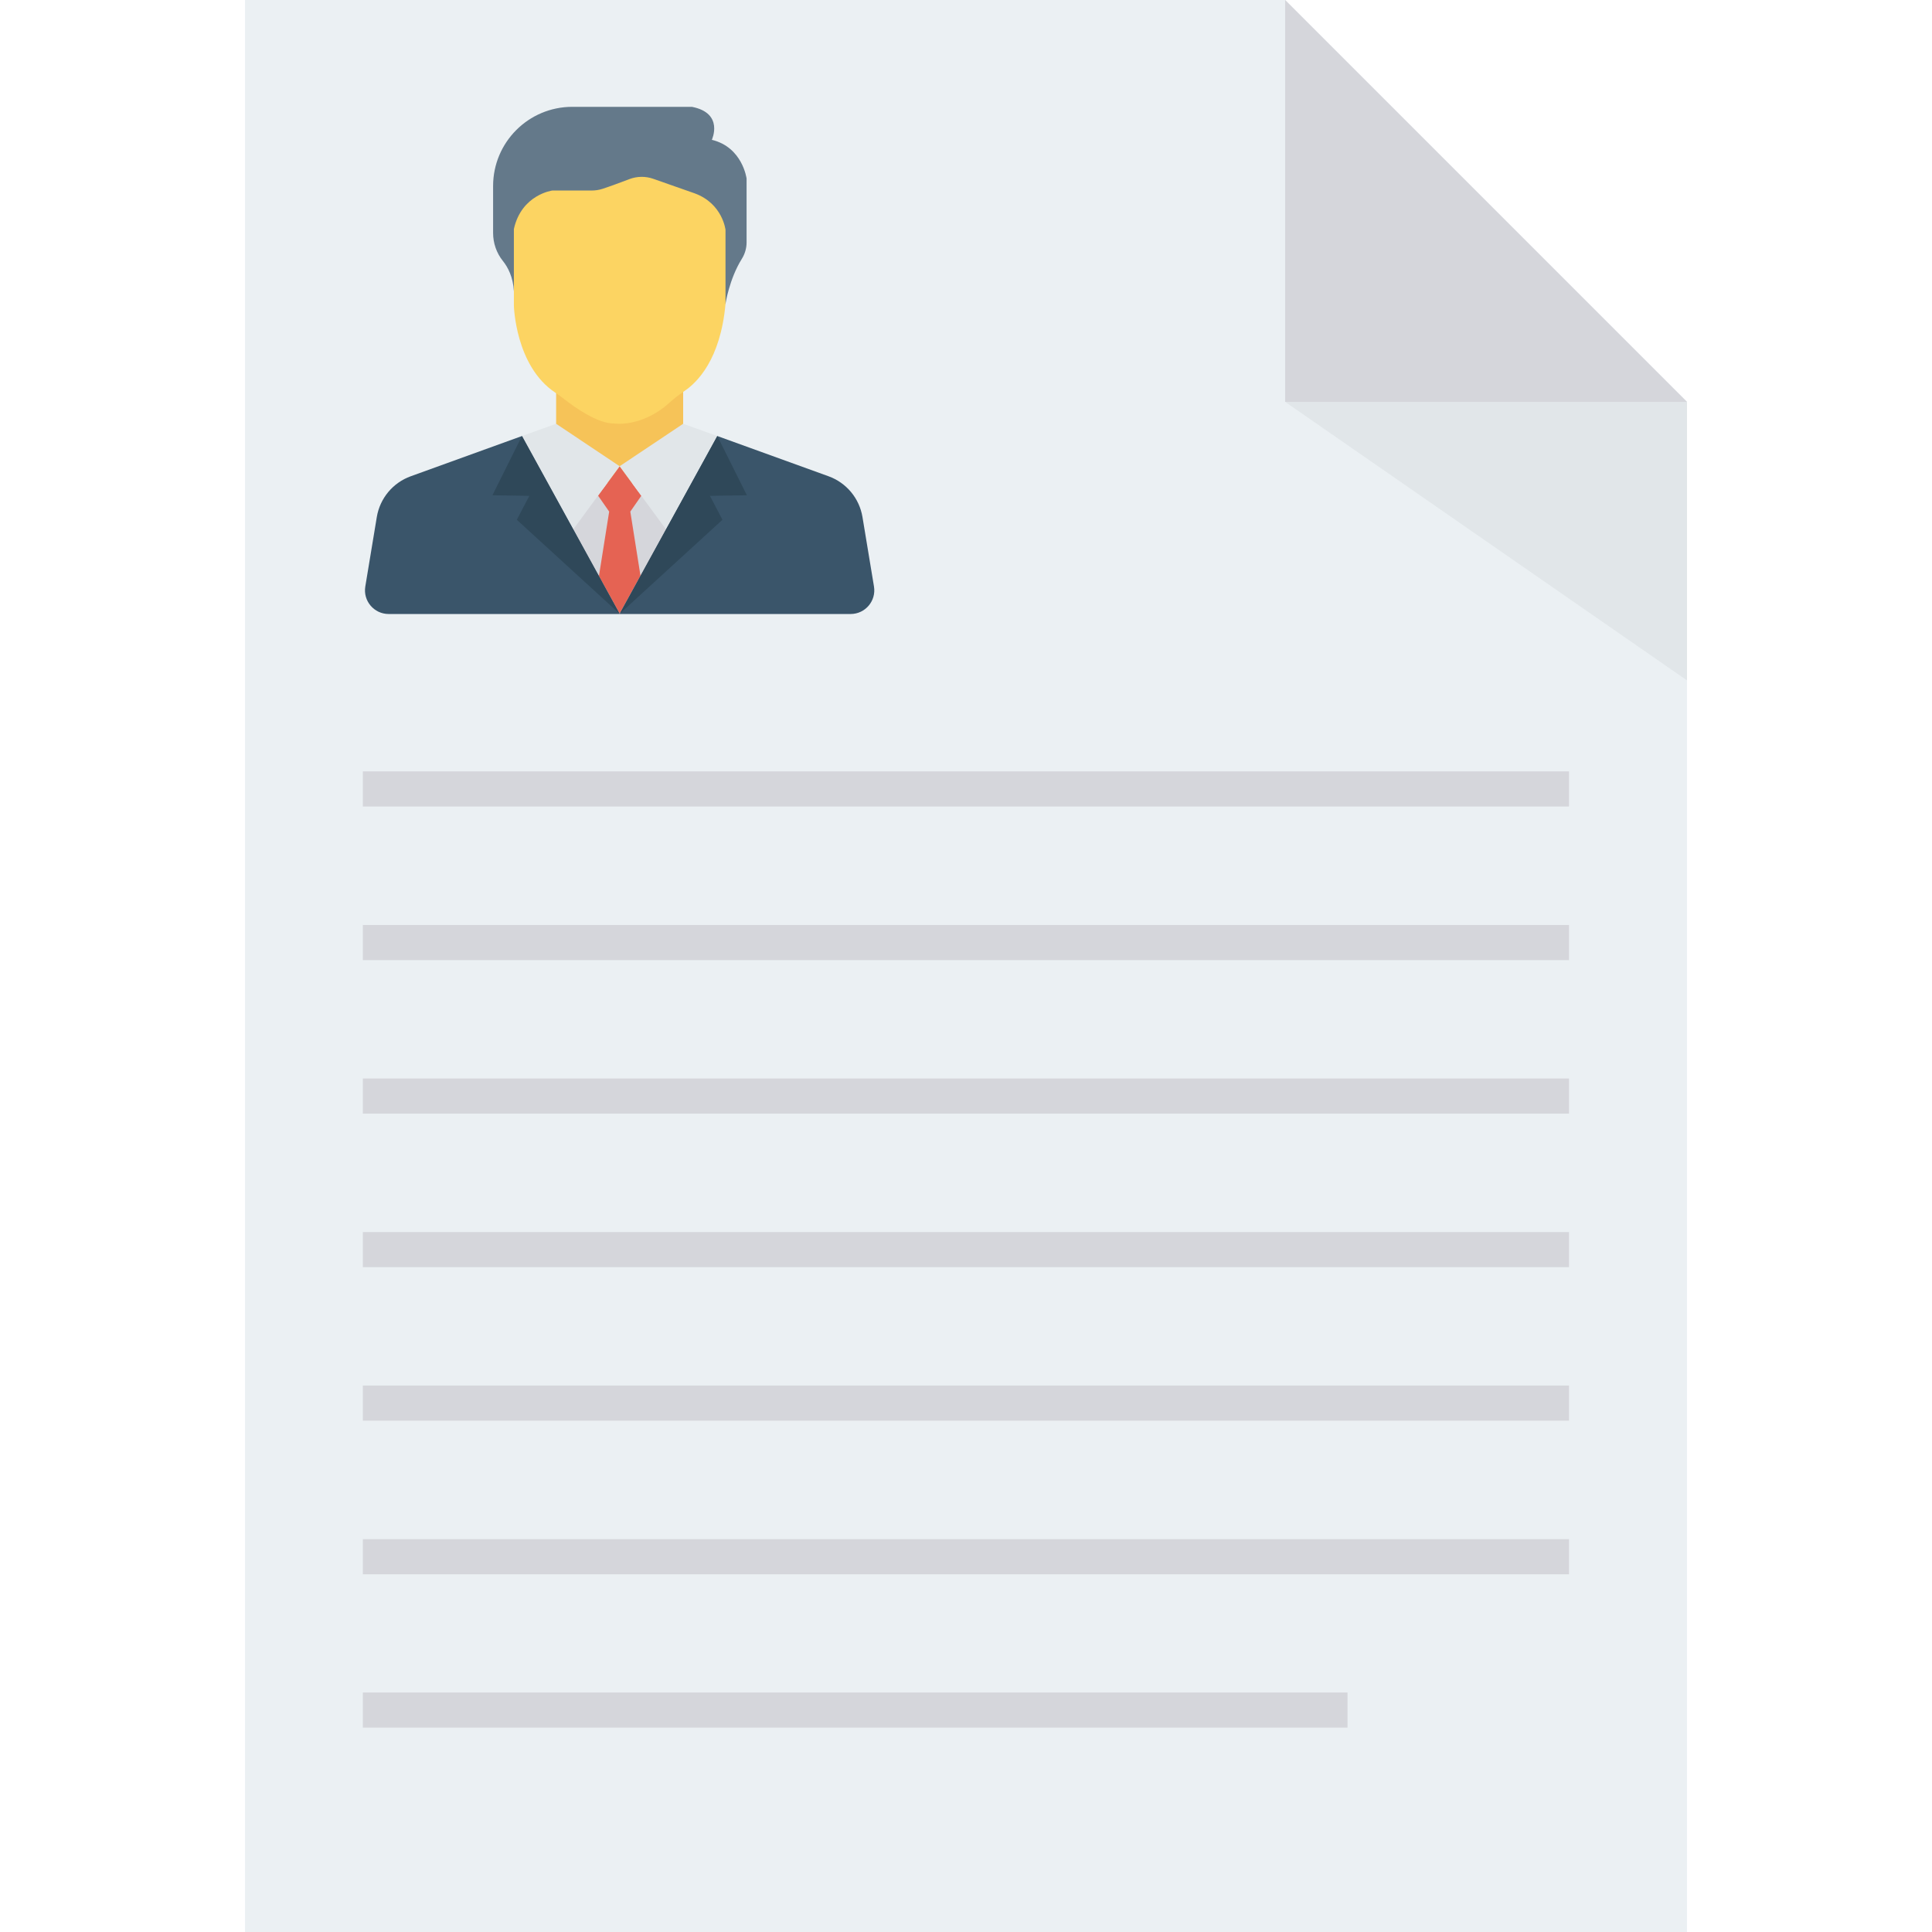
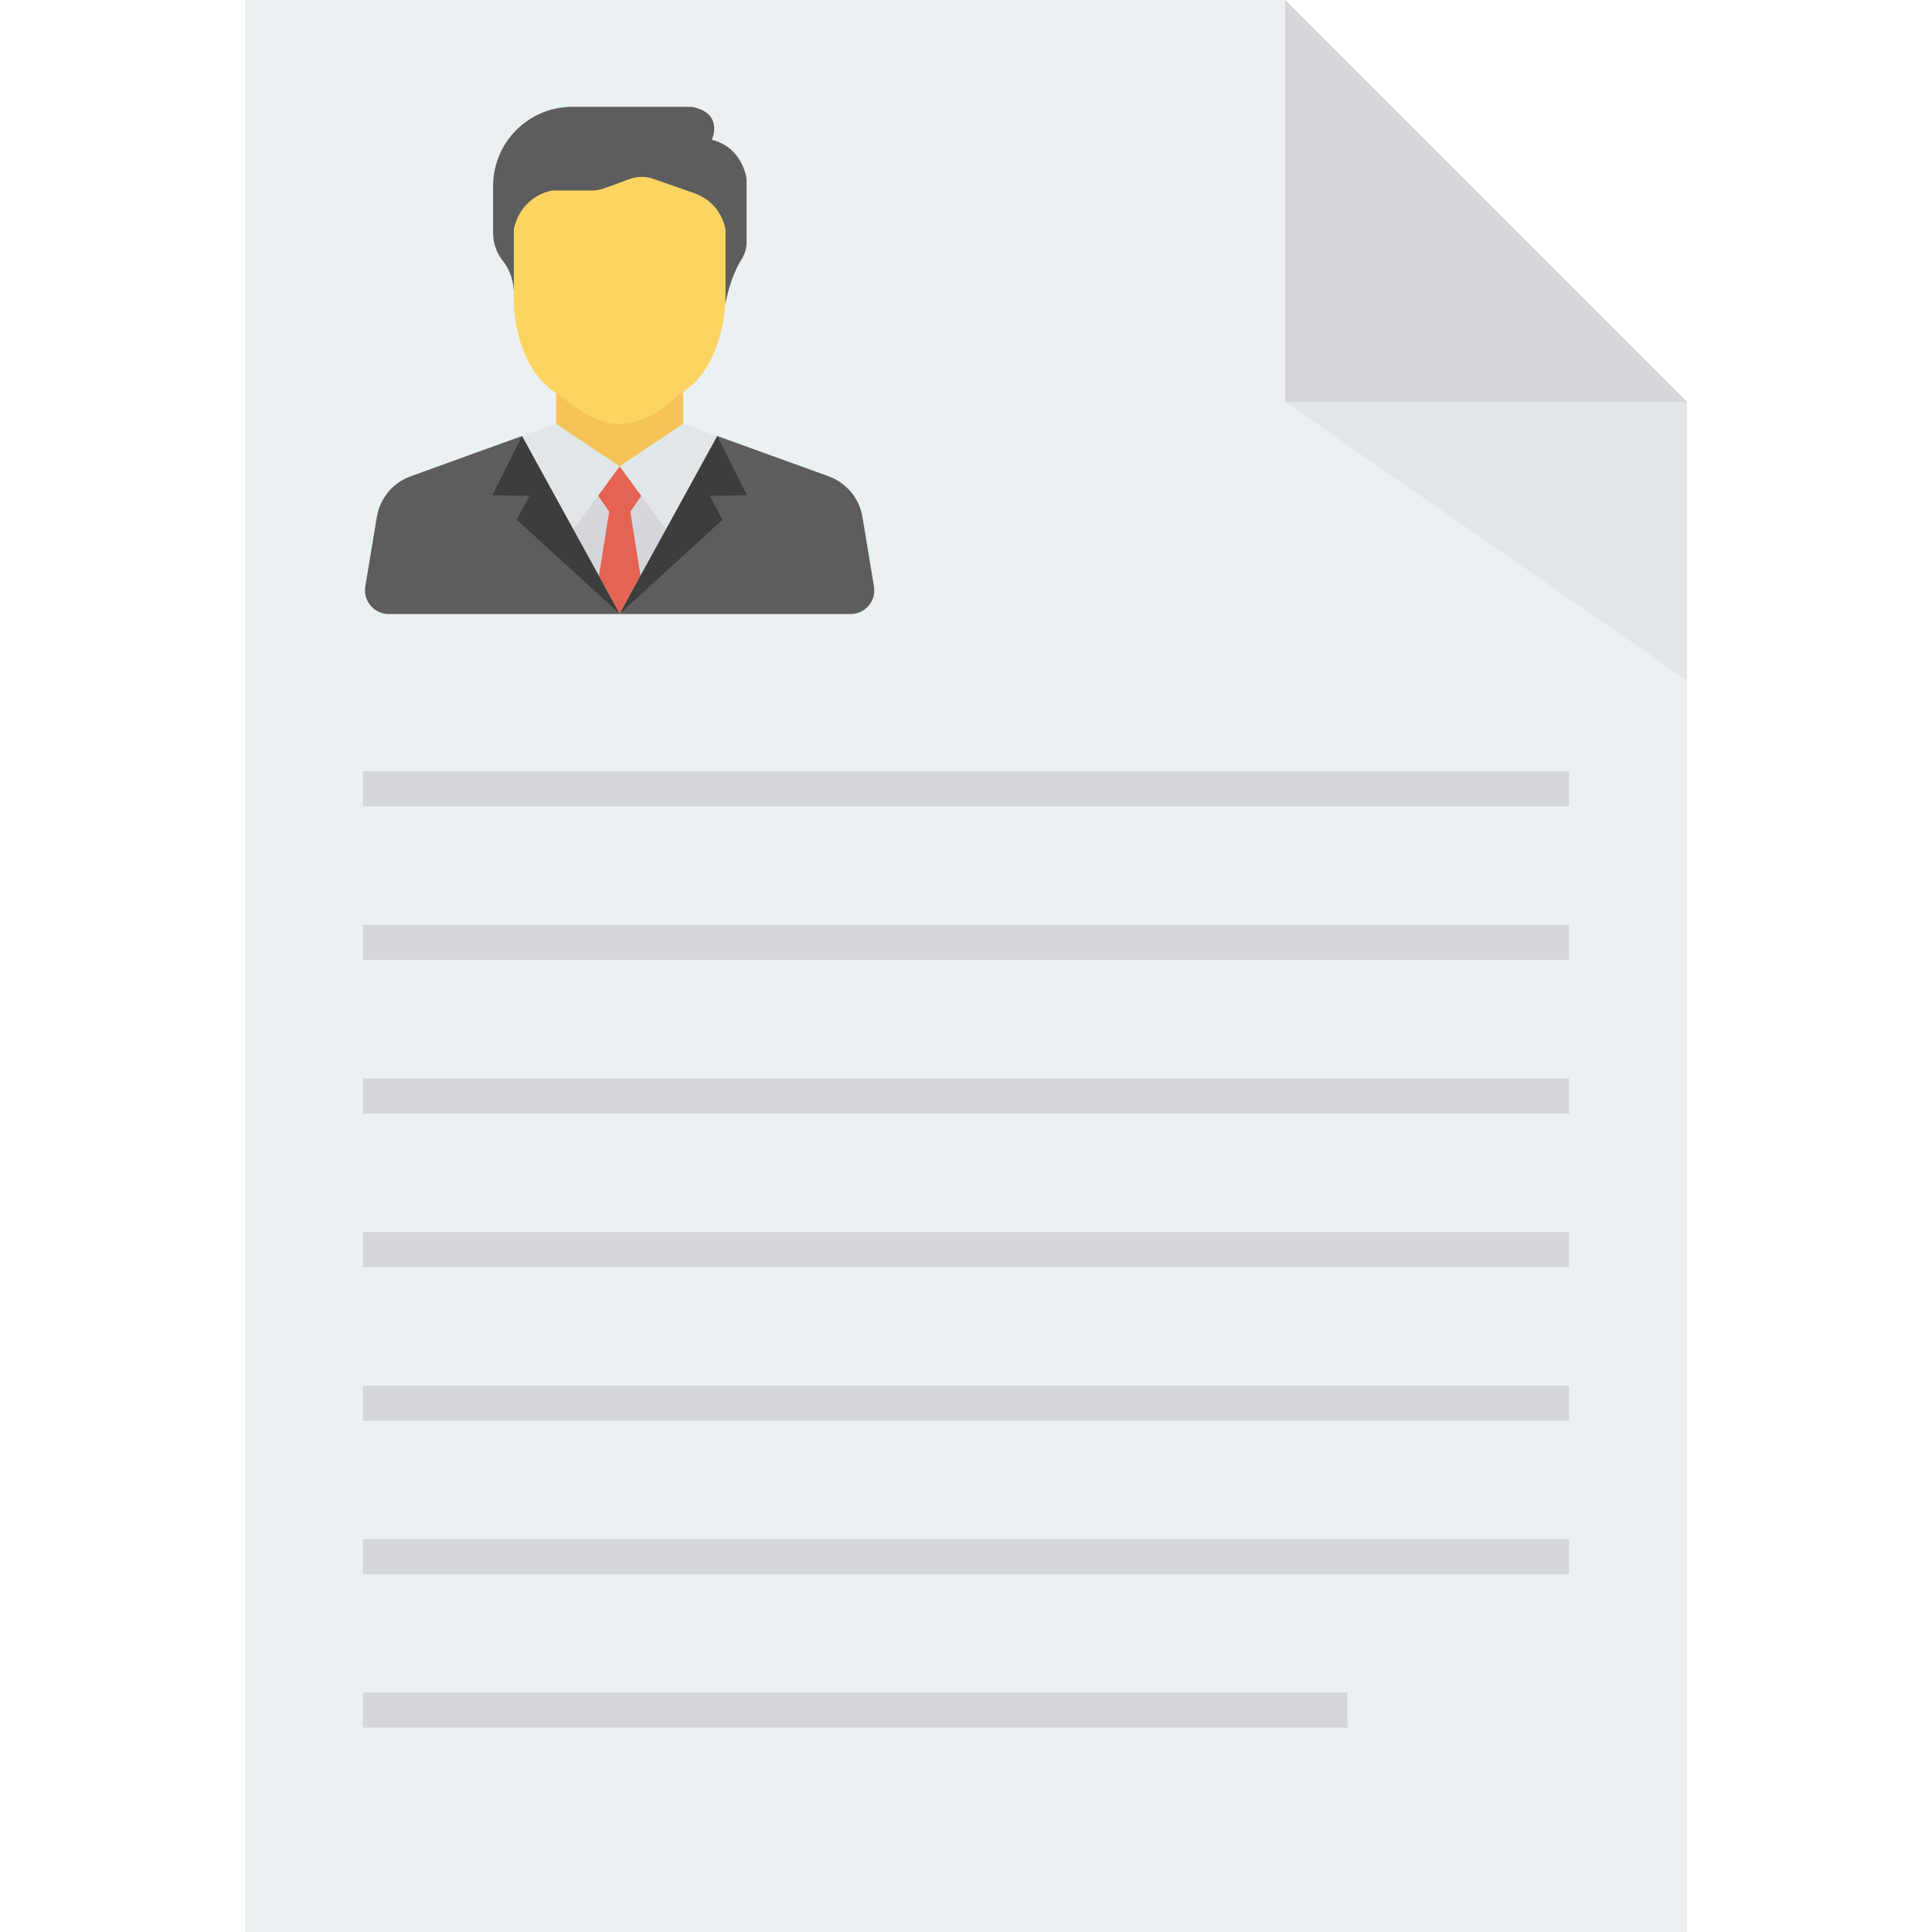
<svg xmlns="http://www.w3.org/2000/svg" version="1.1" id="Layer_1" viewBox="0 0 491.52 491.52" xml:space="preserve">
  <polygon style="fill:#EBF0F3;" points="326.95,0 62.336,0 62.336,491.52 429.184,491.52 429.184,102.234 " />
  <polygon style="fill:#D5D6DB;" points="326.95,102.234 429.184,102.234 326.95,0 " />
  <polygon style="fill:#E1E6E9;" points="429.184,102.234 326.95,102.234 429.184,173.099 " />
  <g>
    <path style="fill:#F6C358;" d="M157.6,124.931l0.043,0.028l0,0v-0.038l0.019,0.026l0.023-0.015v-0.001l0.008-0.01v0.005   l16.108-10.764l0.002,0.001v-17.84c-1.219,0.839-2.388,1.748-3.486,2.74c-7.068,6.39-14,5.295-14,5.295   c-4.228,0.112-10.251-4.22-12.82-6.237c-0.653-0.514-1.324-1.004-2.013-1.469v17.511l0.001-0.001L157.6,124.931z" />
    <polygon style="fill:#F6C358;" points="157.642,118.613 157.643,118.614 157.643,118.612 157.643,118.612 152.431,125.71    152.431,125.71  " />
  </g>
-   <path style="fill:#64798A;" d="M184.576,77.31c0,0,0.931-6.289,4.152-11.454c0.782-1.254,1.21-2.696,1.21-4.174V45.427  c0,0-1.015-7.971-8.84-9.855c0,0,3.188-6.787-5.072-8.393h-30.433l0,0c-11.124,0-20.143,9.019-20.143,20.143v11.942  c0,2.587,0.866,5.105,2.486,7.123c1.275,1.587,2.599,4.083,2.803,7.695" />
+   <path style="fill:#5D5D5D;" d="M184.576,77.31c0,0,0.931-6.289,4.152-11.454c0.782-1.254,1.21-2.696,1.21-4.174V45.427  c0,0-1.015-7.971-8.84-9.855c0,0,3.188-6.787-5.072-8.393h-30.433l0,0c-11.124,0-20.143,9.019-20.143,20.143v11.942  c0,2.587,0.866,5.105,2.486,7.123c1.275,1.587,2.599,4.083,2.803,7.695" />
  <path style="fill:#FCD462;" d="M156.316,107.742c0,0,6.932,1.095,14-5.295c1.098-0.992,2.267-1.901,3.486-2.74  c0.12-0.083,0.238-0.169,0.358-0.25c3.13-2.102,9.141-7.93,10.415-22.147V58.47c0,0-0.725-6.667-7.826-9.275l-10.554-3.705  c-1.968-0.691-4.115-0.664-6.065,0.077c-2.187,0.83-5.074,1.904-6.89,2.487c-0.871,0.279-1.778,0.417-2.693,0.417H140.52  c0,0-7.826,1.014-9.782,9.781v15.83v3.662c0,0,0.34,15.397,10.535,22.145c0.071,0.047,0.139,0.098,0.211,0.147  c0.688,0.465,1.359,0.955,2.013,1.469C146.064,103.522,152.088,107.854,156.316,107.742z" />
  <g>
    <polygon style="fill:#D5D6DB;" points="162.854,124.331 159.555,129.068 162.602,148.269 170.237,134.387  " />
    <polygon style="fill:#D5D6DB;" points="152.936,149.451 156.276,128.402 152.644,123.186 144.552,134.206  " />
    <polygon style="fill:#D5D6DB;" points="152.431,125.71 152.211,126.01 157.643,118.64 157.643,118.614 157.642,118.613  " />
  </g>
  <g>
    <polygon style="fill:#E56353;" points="162.946,146.473 160.357,130.154 163.16,126.128 163.16,126.128 157.643,118.612    157.643,118.614 157.643,118.64 152.211,126.01 152.151,126.091 152.15,126.092 152.15,126.092 154.979,130.154 152.378,146.545    152.378,146.545 157.643,156.117 162.946,146.475  " />
    <polygon style="fill:#E56353;" points="157.675,156.176 158.177,155.672 157.659,156.147  " />
    <polygon style="fill:#E56353;" points="157.626,156.147 157.108,155.672 157.611,156.176  " />
    <polygon style="fill:#E56353;" points="157.619,156.184 157.643,156.208 157.666,156.184 157.643,156.162 157.643,156.162    157.642,156.162  " />
    <polygon style="fill:#E56353;" points="157.693,118.572 157.685,118.582 157.693,118.578  " />
    <polygon style="fill:#E56353;" points="157.643,118.572 157.643,118.611 157.662,118.598  " />
  </g>
  <g>
    <polygon style="fill:#E1E6E9;" points="157.693,118.578 157.685,118.582 157.685,118.583 157.662,118.598 157.643,118.611    157.643,118.611 157.643,118.612 157.643,118.612 157.643,118.612 163.16,126.128 169.437,134.675 182.496,110.931    173.802,107.814 173.801,107.814  " />
    <polygon style="fill:#E1E6E9;" points="152.15,126.092 152.151,126.091 152.431,125.71 157.643,118.612 157.643,118.612    157.643,118.611 157.6,118.583 141.484,107.814 141.484,107.814 132.789,110.931 145.849,134.675  " />
  </g>
  <g>
-     <path style="fill:#3A556A;" d="M157.675,156.176l0.018,0.032h6.797h51.92c3.717,0,6.545-3.335,5.938-7.002l-2.925-17.663   c-0.789-4.764-4.089-8.731-8.63-10.374l-28.297-10.238" />
-     <polygon style="fill:#3A556A;" points="157.666,156.184 157.643,156.208 157.643,156.208 157.693,156.208  " />
+     <path style="fill:#5D5D5D;" d="M157.675,156.176l0.018,0.032h6.797h51.92c3.717,0,6.545-3.335,5.938-7.002l-2.925-17.663   c-0.789-4.764-4.089-8.731-8.63-10.374l-28.297-10.238" />
+     <polygon style="fill:#5D5D5D;" points="157.666,156.184 157.643,156.208 157.643,156.208 157.693,156.208  " />
  </g>
  <g>
-     <polygon style="fill:#2F4859;" points="162.946,146.475 157.643,156.117 157.643,156.117 157.659,156.147 158.177,155.672    183.8,132.234 180.612,126.147 190.012,126.002 182.496,110.931 169.437,134.675  " />
-     <polygon style="fill:#2F4859;" points="157.619,156.184 157.642,156.162 157.643,156.162 157.626,156.147 157.611,156.176  " />
+     <polygon style="fill:#3D3D3D;" points="162.946,146.475 157.643,156.117 157.643,156.117 157.659,156.147 158.177,155.672    183.8,132.234 180.612,126.147 190.012,126.002 182.496,110.931 169.437,134.675  " />
+     <polygon style="fill:#3D3D3D;" points="157.619,156.184 157.642,156.162 157.643,156.162 157.626,156.147 157.611,156.176  " />
  </g>
-   <path style="fill:#3A556A;" d="M157.619,156.183l-0.008-0.007l-24.822-45.245l-28.297,10.238c-4.541,1.643-7.841,5.609-8.63,10.373  l-2.925,17.665c-0.607,3.666,2.222,7.001,5.939,7.001h51.97h4.013h0.05h2.734h0.001L157.619,156.183z" />
-   <polygon style="fill:#2F4859;" points="157.675,156.176 157.659,156.147 157.643,156.117 157.643,156.117 152.378,146.545   145.849,134.675 132.789,110.931 125.274,126.002 134.673,126.147 131.485,132.234 157.108,155.672 157.626,156.147   157.643,156.162 157.643,156.162 157.666,156.184 157.693,156.208 " />
+   <path style="fill:#5D5D5D;" d="M157.619,156.183l-0.008-0.007l-24.822-45.245l-28.297,10.238c-4.541,1.643-7.841,5.609-8.63,10.373  l-2.925,17.665c-0.607,3.666,2.222,7.001,5.939,7.001h51.97h4.013h0.05h2.734h0.001L157.619,156.183z" />
+   <polygon style="fill:#3D3D3D;" points="157.675,156.176 157.659,156.147 157.643,156.117 157.643,156.117 152.378,146.545   145.849,134.675 132.789,110.931 125.274,126.002 134.673,126.147 131.485,132.234 157.108,155.672 157.626,156.147   157.643,156.162 157.643,156.162 157.666,156.184 157.693,156.208 " />
  <g>
    <rect x="92.314" y="196.25" style="fill:#D5D6DB;" width="306.857" height="8.934" />
    <rect x="92.314" y="235.331" style="fill:#D5D6DB;" width="306.857" height="8.934" />
    <rect x="92.314" y="274.381" style="fill:#D5D6DB;" width="306.857" height="8.934" />
    <rect x="92.314" y="313.446" style="fill:#D5D6DB;" width="306.857" height="8.934" />
    <rect x="92.314" y="352.497" style="fill:#D5D6DB;" width="306.857" height="8.934" />
    <rect x="92.314" y="391.578" style="fill:#D5D6DB;" width="306.857" height="8.934" />
    <rect x="92.314" y="430.592" style="fill:#D5D6DB;" width="250.506" height="8.934" />
  </g>
</svg>
